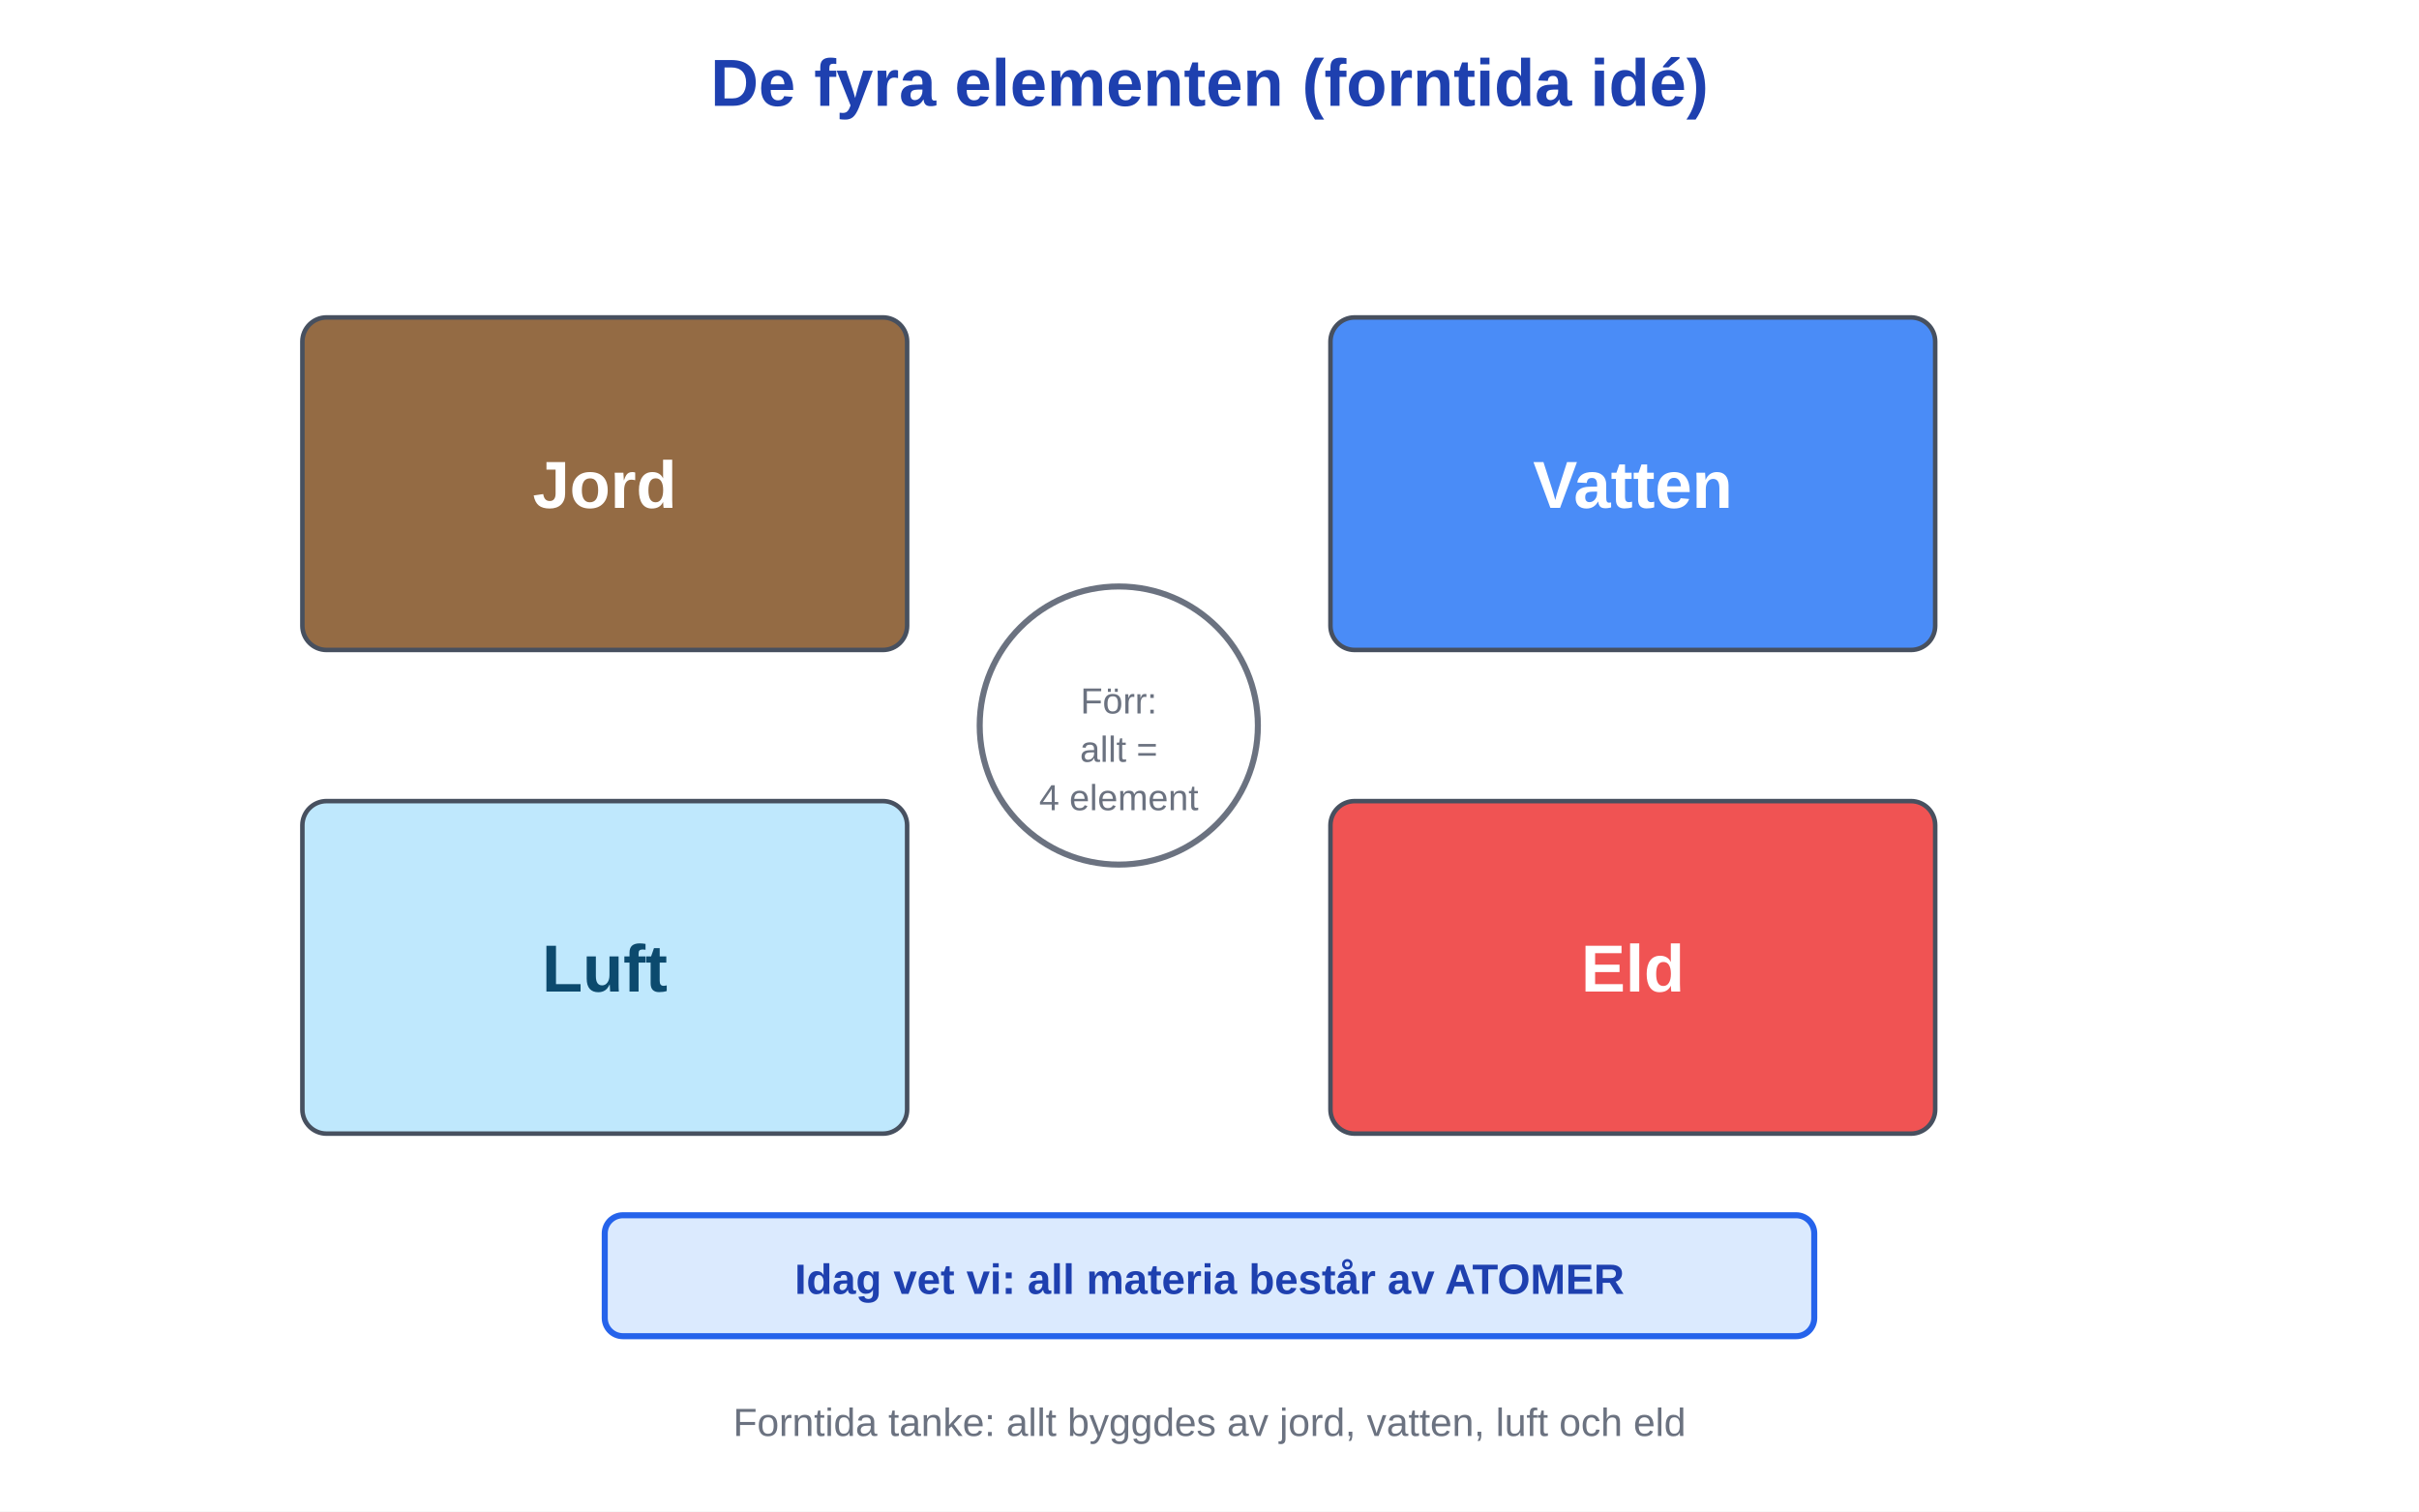
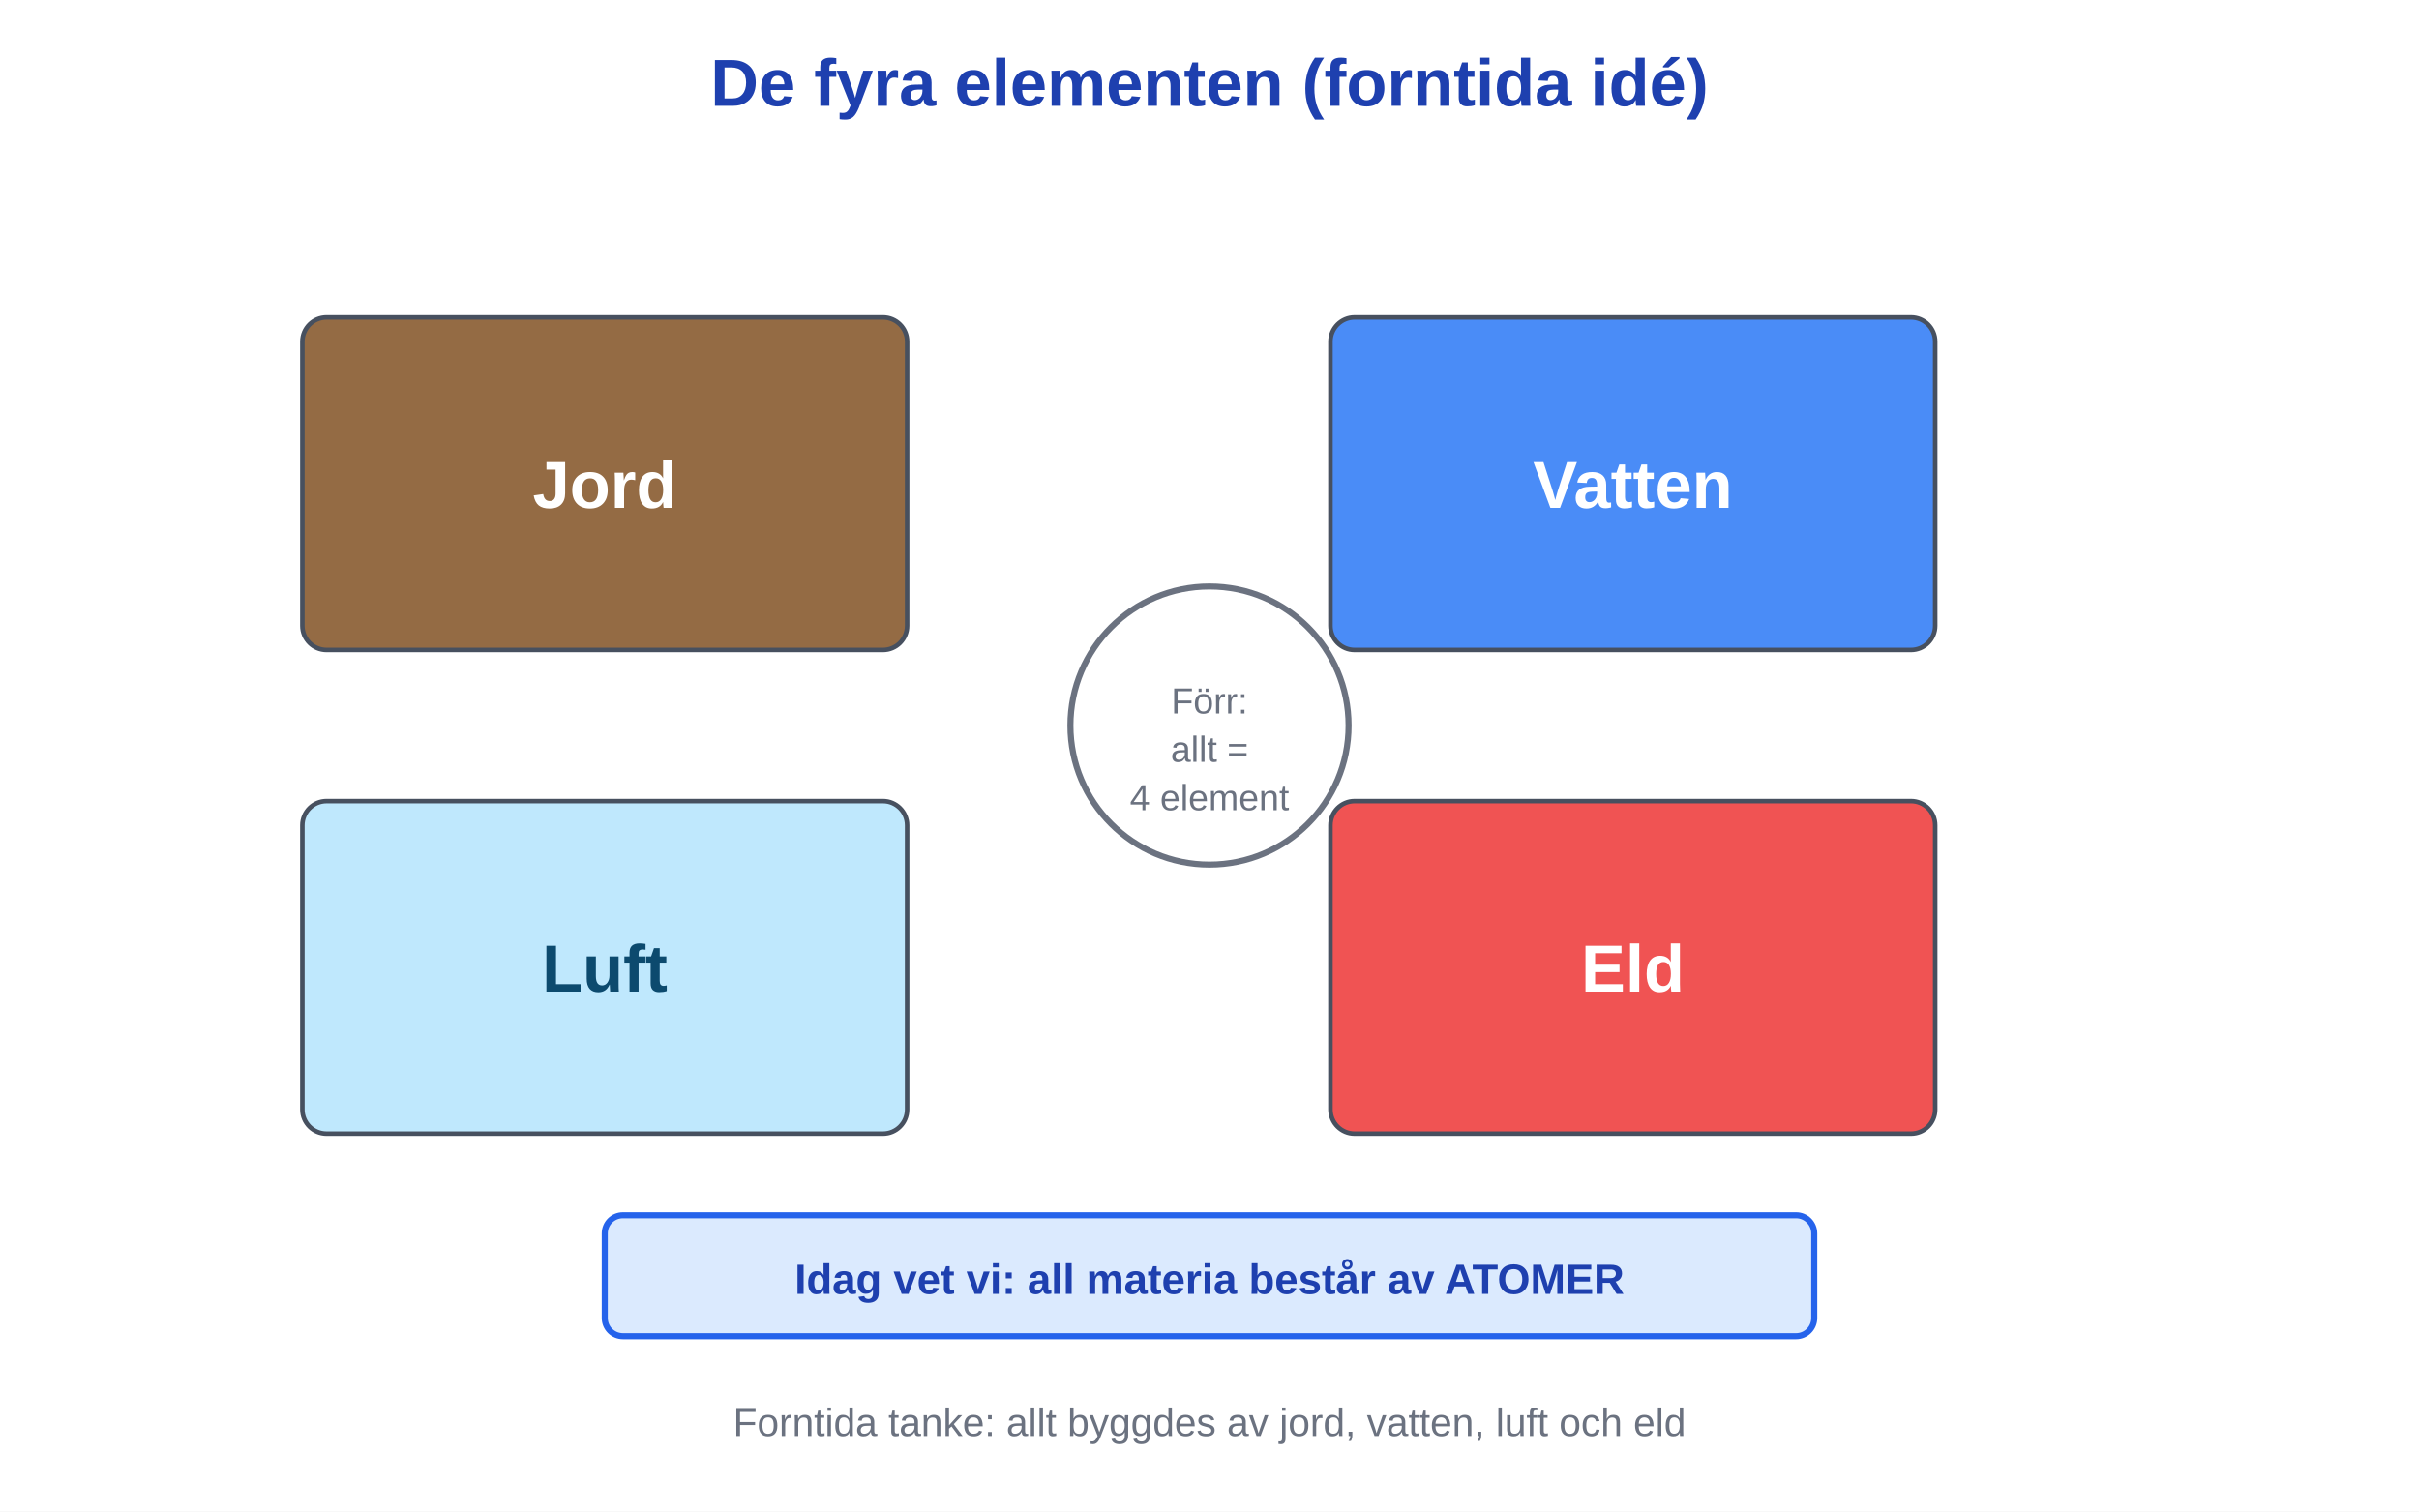
<svg xmlns="http://www.w3.org/2000/svg" viewBox="0 0 800 500" width="800" height="500">
  <rect width="800" height="500" fill="white" />
  <text x="400" y="35" font-family="Arial,sans-serif" font-size="22" fill="#1e40af" text-anchor="middle" font-weight="bold">De fyra elementen (forntida idé)</text>
  <rect x="100" y="105" width="200" height="110" fill="#8b5e34" stroke="#374151" stroke-width="1.5" rx="8" opacity="0.92" />
  <text x="200" y="168" font-family="Arial,sans-serif" font-size="22" fill="#fff" text-anchor="middle" font-weight="bold">Jord</text>
  <rect x="440" y="105" width="200" height="110" fill="#3b82f6" stroke="#374151" stroke-width="1.5" rx="8" opacity="0.92" />
  <text x="540" y="168" font-family="Arial,sans-serif" font-size="22" fill="#fff" text-anchor="middle" font-weight="bold">Vatten</text>
  <rect x="100" y="265" width="200" height="110" fill="#bae6fd" stroke="#374151" stroke-width="1.5" rx="8" opacity="0.92" />
  <text x="200" y="328" font-family="Arial,sans-serif" font-size="22" fill="#0c4a6e" text-anchor="middle" font-weight="bold">Luft</text>
  <rect x="440" y="265" width="200" height="110" fill="#ef4444" stroke="#374151" stroke-width="1.5" rx="8" opacity="0.92" />
  <text x="540" y="328" font-family="Arial,sans-serif" font-size="22" fill="#fff" text-anchor="middle" font-weight="bold">Eld</text>
-   <circle cx="370" cy="240" r="46" fill="white" stroke="#6b7280" stroke-width="2" />
-   <text x="370" y="236" font-family="Arial,sans-serif" font-size="12" fill="#6b7280" text-anchor="middle">Förr:</text>
-   <text x="370" y="252" font-family="Arial,sans-serif" font-size="12" fill="#6b7280" text-anchor="middle">allt =</text>
-   <text x="370" y="268" font-family="Arial,sans-serif" font-size="12" fill="#6b7280" text-anchor="middle">4 element</text>
+   <circle cx="400" cy="240" r="46" fill="white" stroke="#6b7280" stroke-width="2" />
+   <text x="400" y="236" font-family="Arial,sans-serif" font-size="12" fill="#6b7280" text-anchor="middle">Förr:</text>
+   <text x="400" y="252" font-family="Arial,sans-serif" font-size="12" fill="#6b7280" text-anchor="middle">allt =</text>
+   <text x="400" y="268" font-family="Arial,sans-serif" font-size="12" fill="#6b7280" text-anchor="middle">4 element</text>
  <rect x="200" y="402" width="400" height="40" fill="#dbeafe" stroke="#2563eb" stroke-width="2" rx="6" />
  <text x="400" y="428" font-family="Arial,sans-serif" font-size="14" fill="#1e40af" text-anchor="middle" font-weight="bold">Idag vet vi: all materia består av ATOMER</text>
  <text x="400" y="475" font-family="Arial,sans-serif" font-size="13" fill="#6b7280" text-anchor="middle">Forntida tanke: allt byggdes av jord, vatten, luft och eld</text>
</svg>
